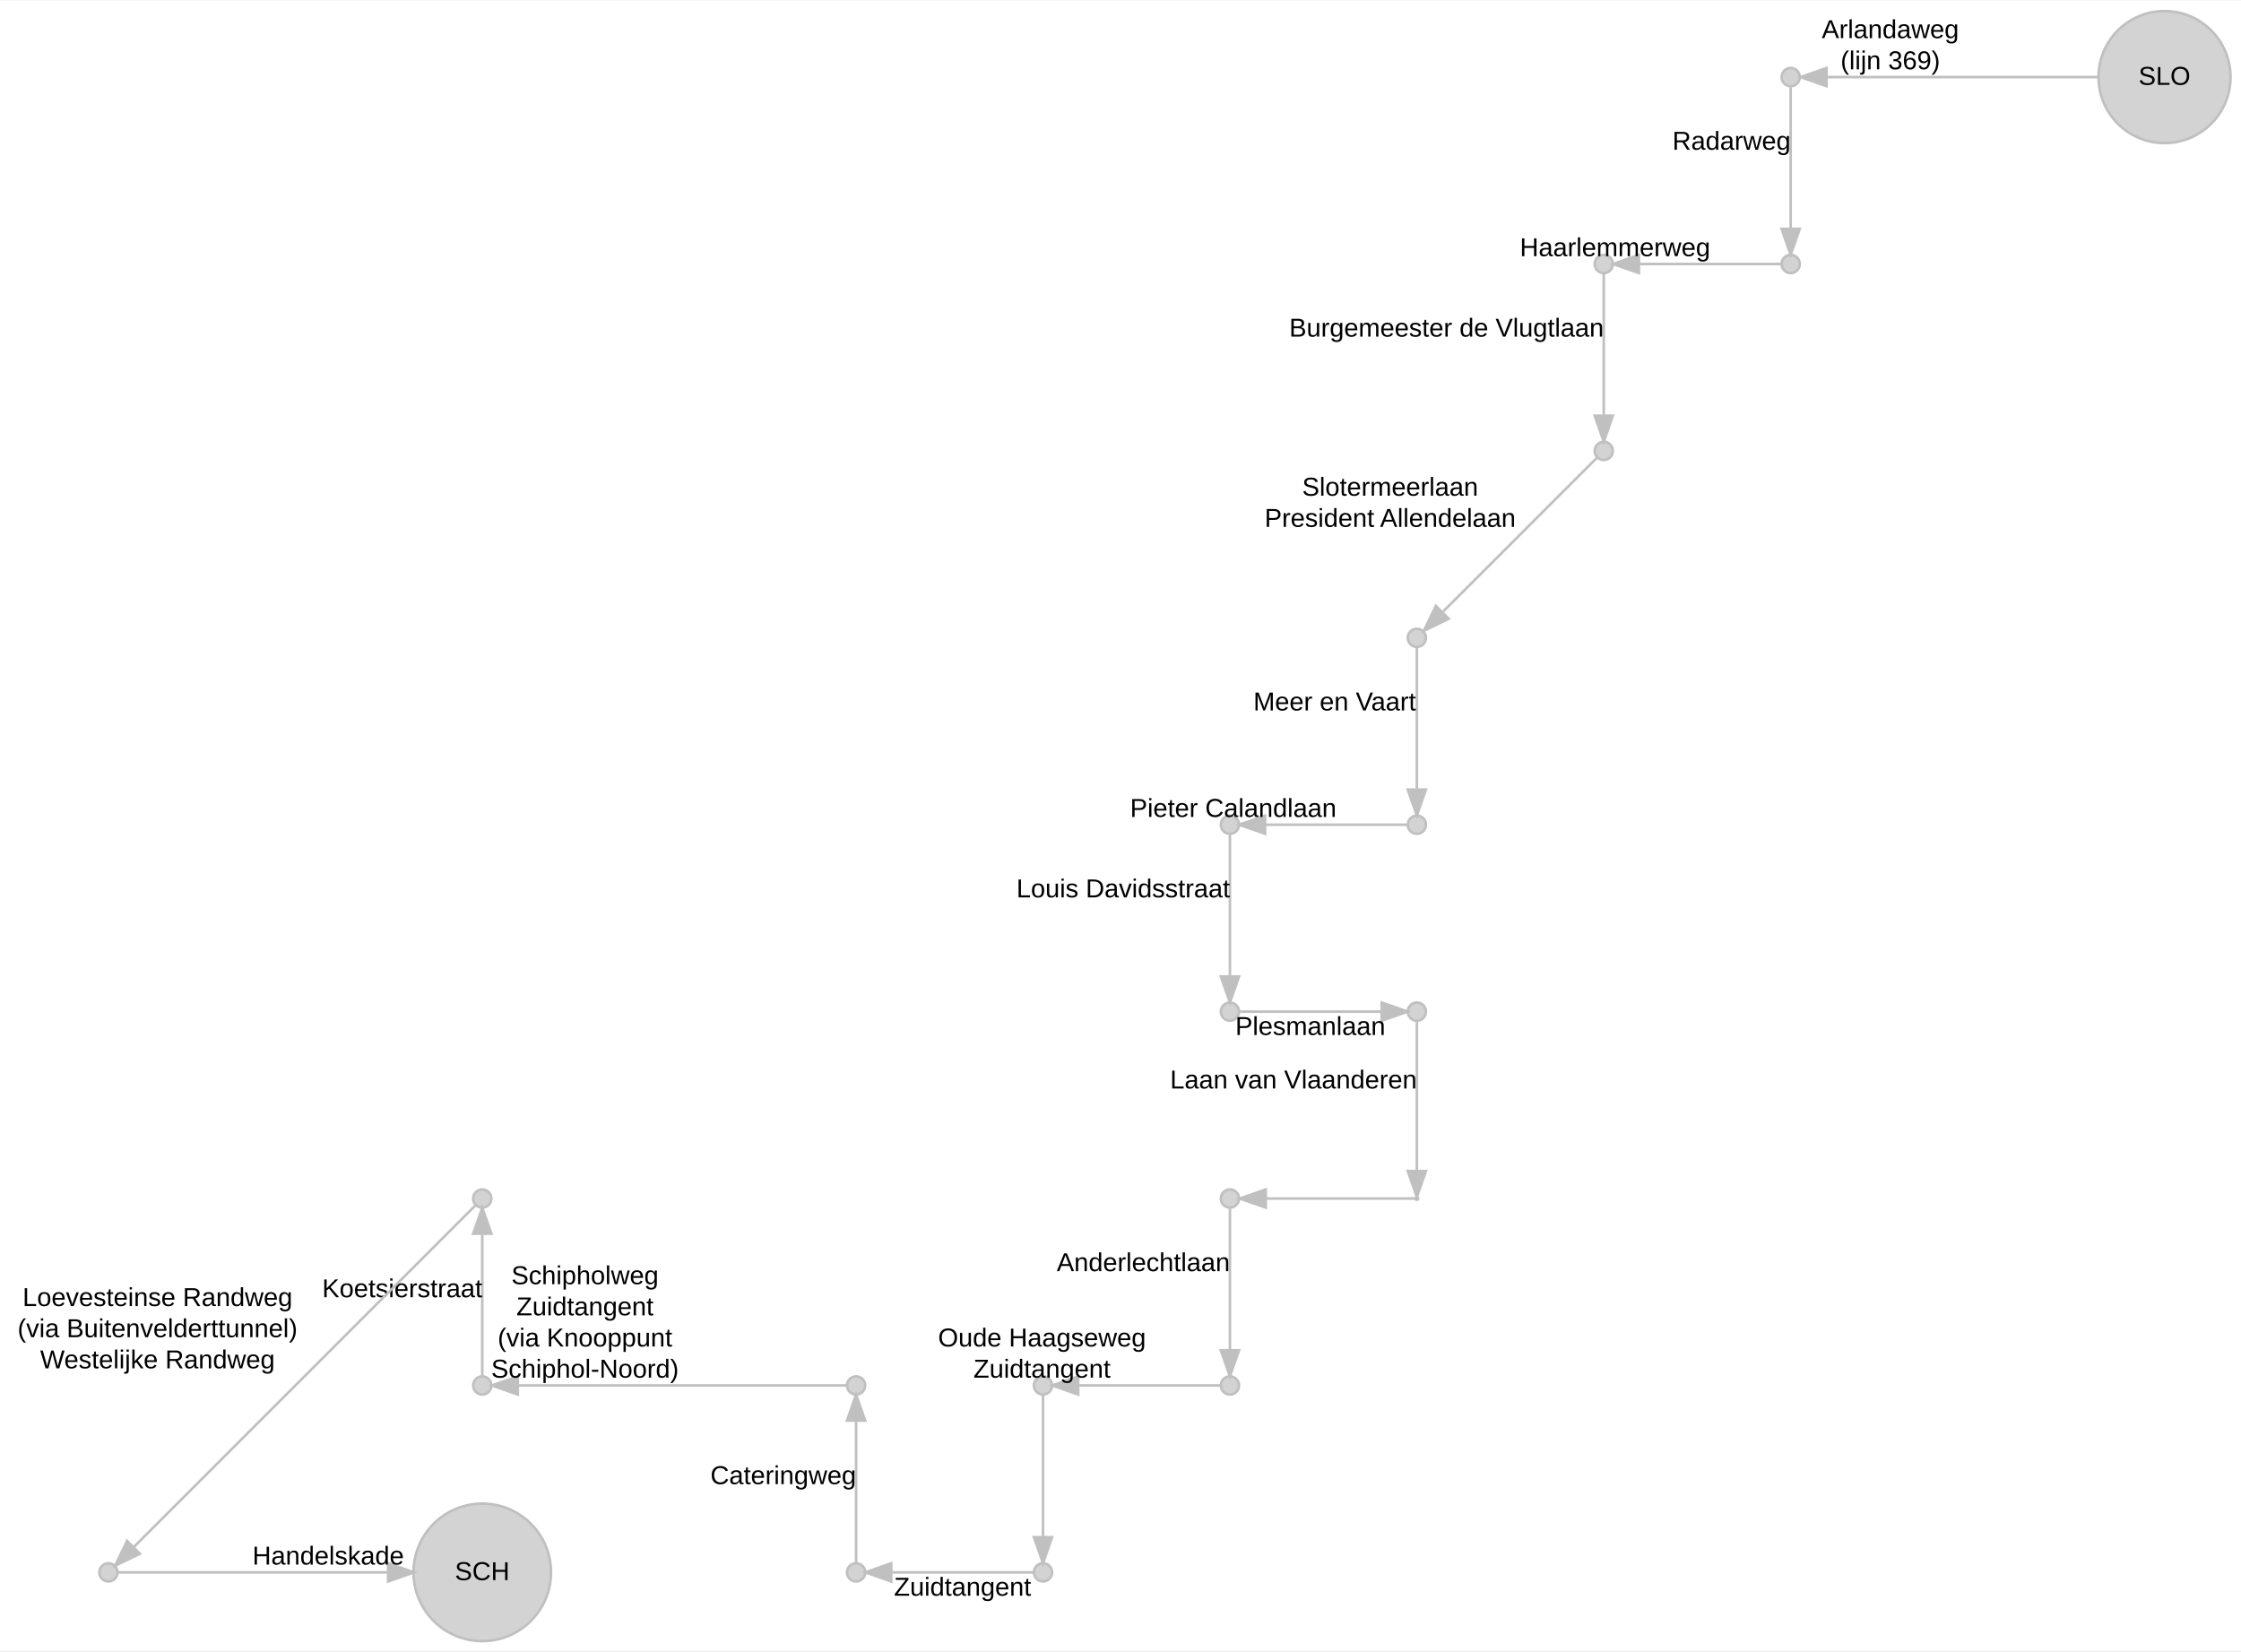
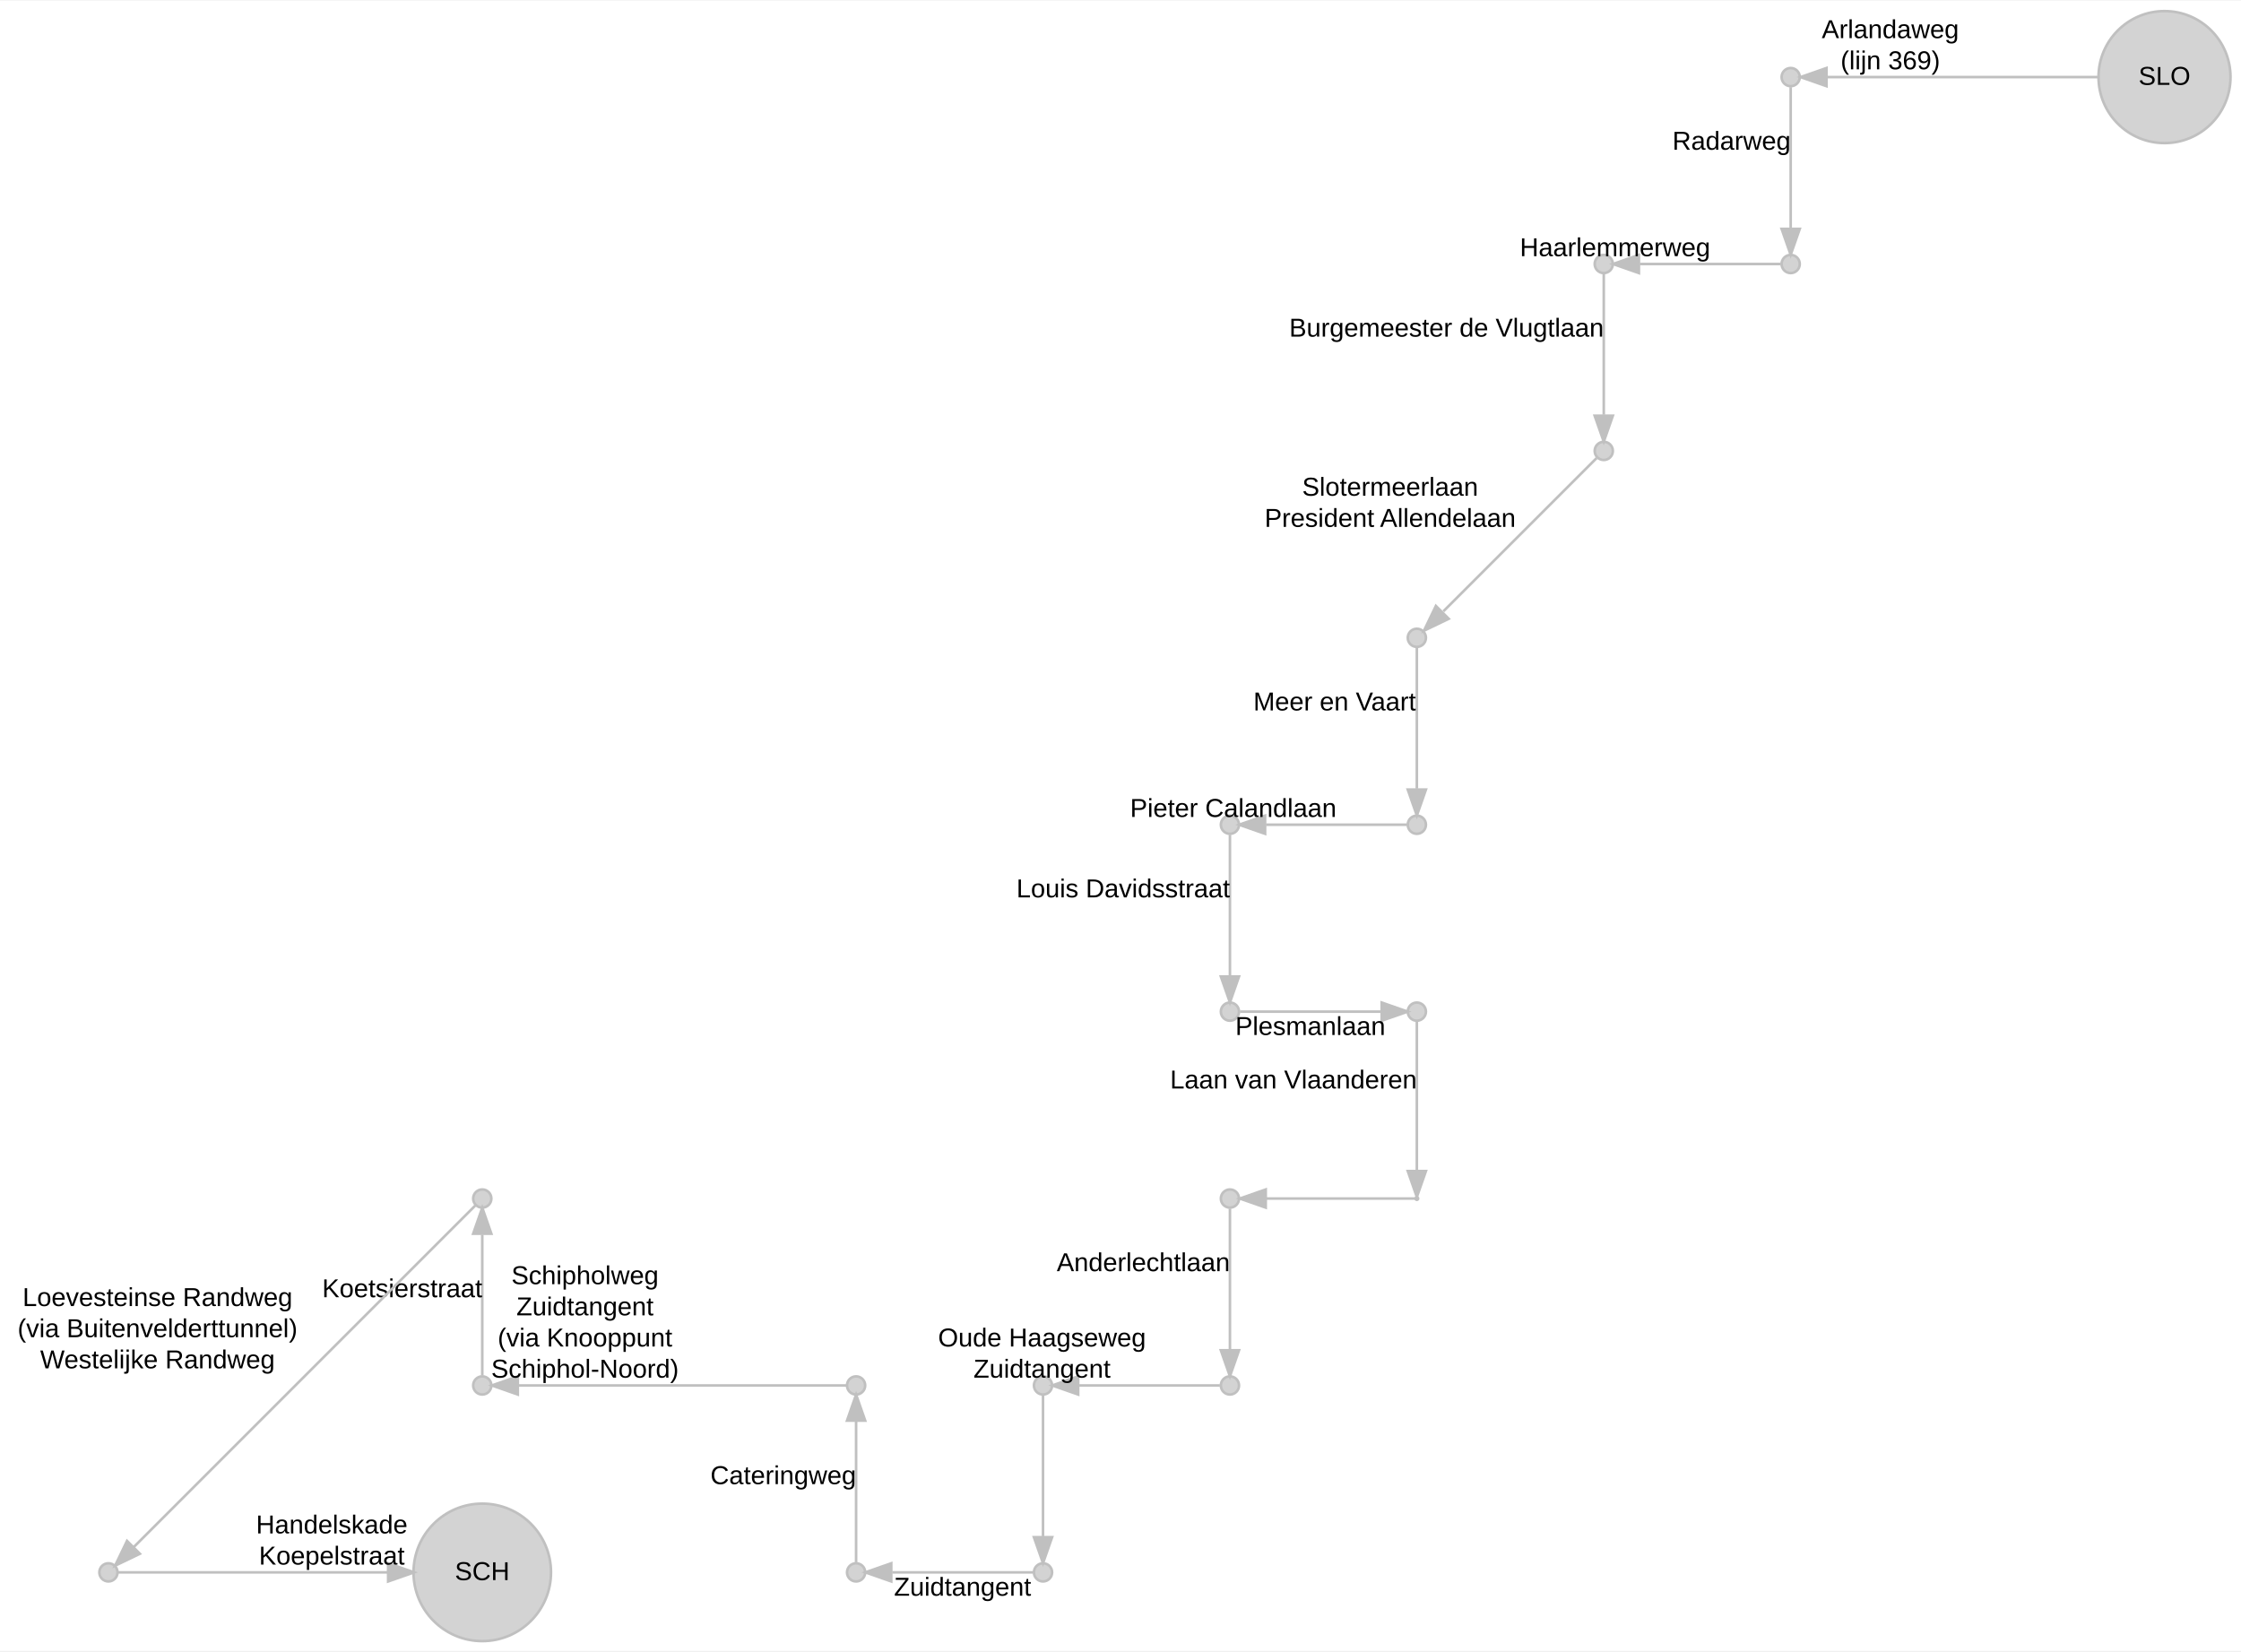
<svg xmlns="http://www.w3.org/2000/svg" width="863pt" height="636pt" viewBox="0.00 0.00 863.23 635.70">
  <g id="graph0" class="graph" transform="scale(1 1) rotate(0) translate(4 631.6994)">
    <polygon fill="#ffffff" stroke="transparent" points="-4,4 -4,-631.699 859.229,-631.699 859.229,4 -4,4" />
    <g id="node1" class="node">
      <ellipse fill="#d3d3d3" stroke="#c0c0c0" cx="829.768" cy="-602.239" rx="25.422" ry="25.422" />
      <text text-anchor="middle" x="829.768" y="-599.239" font-family="Arial" font-size="10.00" fill="#000000">SLO</text>
    </g>
    <g id="node2" class="node">
      <ellipse fill="#d3d3d3" stroke="#c0c0c0" cx="685.768" cy="-602.239" rx="3.5" ry="3.5" />
    </g>
    <g id="edge1" class="edge">
      <path fill="none" stroke="#c0c0c0" d="M804.023,-602.239C773.577,-602.239 723.993,-602.239 699.859,-602.239" />
      <polygon fill="#c0c0c0" stroke="#c0c0c0" points="699.571,-598.739 689.571,-602.239 699.571,-605.739 699.571,-598.739" />
      <text text-anchor="middle" x="724.157" y="-617.239" font-family="Arial" font-size="10.00" fill="#000000">Arlandaweg </text>
      <text text-anchor="middle" x="724.157" y="-605.239" font-family="Arial" font-size="10.00" fill="#000000"> (lijn 369)</text>
    </g>
    <g id="node3" class="node">
      <ellipse fill="#d3d3d3" stroke="#c0c0c0" cx="685.768" cy="-530.239" rx="3.5" ry="3.5" />
    </g>
    <g id="edge2" class="edge">
      <path fill="none" stroke="#c0c0c0" d="M685.768,-598.368C685.768,-588.312 685.768,-560.979 685.768,-544.148" />
      <polygon fill="#c0c0c0" stroke="#c0c0c0" points="689.268,-543.784 685.768,-533.784 682.268,-543.785 689.268,-543.784" />
      <text text-anchor="middle" x="662.987" y="-574.258" font-family="Arial" font-size="10.00" fill="#000000">Radarweg</text>
    </g>
    <g id="node4" class="node">
      <ellipse fill="#d3d3d3" stroke="#c0c0c0" cx="613.768" cy="-530.239" rx="3.5" ry="3.5" />
    </g>
    <g id="edge3" class="edge">
      <path fill="none" stroke="#c0c0c0" d="M681.897,-530.239C671.841,-530.239 644.509,-530.239 627.677,-530.239" />
      <polygon fill="#c0c0c0" stroke="#c0c0c0" points="627.314,-526.739 617.314,-530.239 627.314,-533.739 627.314,-526.739" />
      <text text-anchor="middle" x="618.124" y="-533.239" font-family="Arial" font-size="10.00" fill="#000000">Haarlemmerweg</text>
    </g>
    <g id="node5" class="node">
      <ellipse fill="#d3d3d3" stroke="#c0c0c0" cx="613.768" cy="-458.239" rx="3.5" ry="3.5" />
    </g>
    <g id="edge4" class="edge">
      <path fill="none" stroke="#c0c0c0" d="M613.768,-526.368C613.768,-516.312 613.768,-488.979 613.768,-472.148" />
      <polygon fill="#c0c0c0" stroke="#c0c0c0" points="617.268,-471.784 613.768,-461.784 610.268,-471.785 617.268,-471.784" />
      <text text-anchor="middle" x="553.195" y="-502.258" font-family="Arial" font-size="10.00" fill="#000000">Burgemeester de Vlugtlaan</text>
    </g>
    <g id="node6" class="node">
      <ellipse fill="#d3d3d3" stroke="#c0c0c0" cx="541.768" cy="-386.239" rx="3.5" ry="3.5" />
    </g>
    <g id="edge5" class="edge">
      <path fill="none" stroke="#c0c0c0" d="M611.033,-455.504C601.41,-445.881 568.787,-413.258 551.973,-396.444" />
      <polygon fill="#c0c0c0" stroke="#c0c0c0" points="554.051,-393.572 544.505,-388.976 549.101,-398.522 554.051,-393.572" />
      <text text-anchor="middle" x="531.489" y="-440.974" font-family="Arial" font-size="10.00" fill="#000000">Slotermeerlaan </text>
      <text text-anchor="middle" x="531.489" y="-428.974" font-family="Arial" font-size="10.00" fill="#000000"> President Allendelaan</text>
    </g>
    <g id="node7" class="node">
      <ellipse fill="#d3d3d3" stroke="#c0c0c0" cx="541.768" cy="-314.239" rx="3.5" ry="3.5" />
    </g>
    <g id="edge6" class="edge">
      <path fill="none" stroke="#c0c0c0" d="M541.768,-382.368C541.768,-372.312 541.768,-344.979 541.768,-328.148" />
      <polygon fill="#c0c0c0" stroke="#c0c0c0" points="545.268,-327.784 541.768,-317.785 538.268,-327.785 545.268,-327.784" />
      <text text-anchor="middle" x="510.094" y="-358.258" font-family="Arial" font-size="10.00" fill="#000000">Meer en Vaart</text>
    </g>
    <g id="node8" class="node">
      <ellipse fill="#d3d3d3" stroke="#c0c0c0" cx="469.768" cy="-314.239" rx="3.5" ry="3.5" />
    </g>
    <g id="edge7" class="edge">
      <path fill="none" stroke="#c0c0c0" d="M537.897,-314.239C527.841,-314.239 500.509,-314.239 483.677,-314.239" />
      <polygon fill="#c0c0c0" stroke="#c0c0c0" points="483.314,-310.739 473.314,-314.239 483.314,-317.739 483.314,-310.739" />
      <text text-anchor="middle" x="471.055" y="-317.239" font-family="Arial" font-size="10.00" fill="#000000">Pieter Calandlaan</text>
    </g>
    <g id="node9" class="node">
      <ellipse fill="#d3d3d3" stroke="#c0c0c0" cx="469.768" cy="-242.239" rx="3.5" ry="3.5" />
    </g>
    <g id="edge8" class="edge">
      <path fill="none" stroke="#c0c0c0" d="M469.768,-310.368C469.768,-300.312 469.768,-272.979 469.768,-256.148" />
      <polygon fill="#c0c0c0" stroke="#c0c0c0" points="473.268,-255.785 469.768,-245.785 466.268,-255.785 473.268,-255.785" />
      <text text-anchor="middle" x="428.65" y="-286.258" font-family="Arial" font-size="10.00" fill="#000000">Louis Davidsstraat</text>
    </g>
    <g id="node10" class="node">
      <ellipse fill="#d3d3d3" stroke="#c0c0c0" cx="541.768" cy="-242.239" rx="3.5" ry="3.5" />
    </g>
    <g id="edge9" class="edge">
      <path fill="none" stroke="#c0c0c0" d="M473.639,-242.239C483.694,-242.239 511.027,-242.239 527.858,-242.239" />
      <polygon fill="#c0c0c0" stroke="#c0c0c0" points="528.222,-245.739 538.222,-242.239 528.222,-238.739 528.222,-245.739" />
      <text text-anchor="middle" x="500.748" y="-233.239" font-family="Arial" font-size="10.00" fill="#000000">Plesmanlaan</text>
    </g>
    <g id="node11" class="node">
      <ellipse fill="#d3d3d3" stroke="#c0c0c0" cx="541.768" cy="-170.239" rx=".5" ry=".5" />
    </g>
    <g id="edge10" class="edge">
      <path fill="none" stroke="#c0c0c0" d="M541.768,-238.368C541.768,-227.633 541.768,-197.209 541.768,-180.89" />
      <polygon fill="#c0c0c0" stroke="#c0c0c0" points="545.268,-180.839 541.768,-170.839 538.268,-180.839 545.268,-180.839" />
      <text text-anchor="middle" x="494.247" y="-212.629" font-family="Arial" font-size="10.00" fill="#000000">Laan van Vlaanderen</text>
    </g>
    <g id="node12" class="node">
      <ellipse fill="#d3d3d3" stroke="#c0c0c0" cx="469.768" cy="-170.239" rx="3.5" ry="3.5" />
    </g>
    <g id="edge11" class="edge">
      <path fill="none" stroke="#c0c0c0" d="M540.959,-170.239C535.433,-170.239 502.889,-170.239 483.769,-170.239" />
      <polygon fill="#c0c0c0" stroke="#c0c0c0" points="483.563,-166.739 473.563,-170.239 483.562,-173.739 483.563,-166.739" />
    </g>
    <g id="node13" class="node">
      <ellipse fill="#d3d3d3" stroke="#c0c0c0" cx="469.768" cy="-98.239" rx="3.5" ry="3.5" />
    </g>
    <g id="edge12" class="edge">
      <path fill="none" stroke="#c0c0c0" d="M469.768,-166.368C469.768,-156.312 469.768,-128.979 469.768,-112.148" />
      <polygon fill="#c0c0c0" stroke="#c0c0c0" points="473.268,-111.784 469.768,-101.784 466.268,-111.785 473.268,-111.784" />
      <text text-anchor="middle" x="436.424" y="-142.258" font-family="Arial" font-size="10.00" fill="#000000">Anderlechtlaan</text>
    </g>
    <g id="node14" class="node">
      <ellipse fill="#d3d3d3" stroke="#c0c0c0" cx="397.768" cy="-98.239" rx="3.5" ry="3.5" />
    </g>
    <g id="edge13" class="edge">
      <path fill="none" stroke="#c0c0c0" d="M465.897,-98.239C455.841,-98.239 428.509,-98.239 411.677,-98.239" />
      <polygon fill="#c0c0c0" stroke="#c0c0c0" points="411.314,-94.739 401.314,-98.239 411.314,-101.739 411.314,-94.739" />
      <text text-anchor="middle" x="397.384" y="-113.239" font-family="Arial" font-size="10.00" fill="#000000">Oude Haagseweg </text>
      <text text-anchor="middle" x="397.384" y="-101.239" font-family="Arial" font-size="10.00" fill="#000000"> Zuidtangent</text>
    </g>
    <g id="node15" class="node">
      <ellipse fill="#d3d3d3" stroke="#c0c0c0" cx="397.768" cy="-26.239" rx="3.5" ry="3.5" />
    </g>
    <g id="edge14" class="edge">
      <path fill="none" stroke="#c0c0c0" d="M397.768,-94.368C397.768,-84.312 397.768,-56.979 397.768,-40.148" />
      <polygon fill="#c0c0c0" stroke="#c0c0c0" points="401.268,-39.785 397.768,-29.785 394.268,-39.785 401.268,-39.785" />
    </g>
    <g id="node16" class="node">
      <ellipse fill="#d3d3d3" stroke="#c0c0c0" cx="325.768" cy="-26.239" rx="3.5" ry="3.5" />
    </g>
    <g id="edge15" class="edge">
      <path fill="none" stroke="#c0c0c0" d="M393.897,-26.239C383.841,-26.239 356.509,-26.239 339.677,-26.239" />
      <polygon fill="#c0c0c0" stroke="#c0c0c0" points="339.314,-22.739 329.314,-26.239 339.314,-29.739 339.314,-22.739" />
      <text text-anchor="middle" x="366.787" y="-17.239" font-family="Arial" font-size="10.00" fill="#000000">Zuidtangent</text>
    </g>
    <g id="node17" class="node">
      <ellipse fill="#d3d3d3" stroke="#c0c0c0" cx="325.768" cy="-98.239" rx="3.5" ry="3.5" />
    </g>
    <g id="edge16" class="edge">
      <path fill="none" stroke="#c0c0c0" d="M325.768,-30.11C325.768,-40.165 325.768,-67.498 325.768,-84.329" />
      <polygon fill="#c0c0c0" stroke="#c0c0c0" points="322.268,-84.693 325.768,-94.693 329.268,-84.693 322.268,-84.693" />
      <text text-anchor="middle" x="297.708" y="-60.219" font-family="Arial" font-size="10.00" fill="#000000">Cateringweg</text>
    </g>
    <g id="node18" class="node">
      <ellipse fill="#d3d3d3" stroke="#c0c0c0" cx="181.768" cy="-98.239" rx="3.5" ry="3.5" />
    </g>
    <g id="edge17" class="edge">
      <path fill="none" stroke="#c0c0c0" d="M322.208,-98.239C304.697,-98.239 227.26,-98.239 195.465,-98.239" />
      <polygon fill="#c0c0c0" stroke="#c0c0c0" points="195.463,-94.739 185.463,-98.239 195.463,-101.739 195.463,-94.739" />
      <text text-anchor="middle" x="221.334" y="-137.239" font-family="Arial" font-size="10.00" fill="#000000">Schipholweg </text>
      <text text-anchor="middle" x="221.334" y="-125.239" font-family="Arial" font-size="10.00" fill="#000000"> Zuidtangent </text>
      <text text-anchor="middle" x="221.334" y="-113.239" font-family="Arial" font-size="10.00" fill="#000000"> (via Knooppunt </text>
      <text text-anchor="middle" x="221.334" y="-101.239" font-family="Arial" font-size="10.00" fill="#000000"> Schiphol-Noord)</text>
    </g>
    <g id="node19" class="node">
      <ellipse fill="#d3d3d3" stroke="#c0c0c0" cx="181.768" cy="-170.239" rx="3.5" ry="3.5" />
    </g>
    <g id="edge18" class="edge">
      <path fill="none" stroke="#c0c0c0" d="M181.768,-102.11C181.768,-112.165 181.768,-139.498 181.768,-156.329" />
      <polygon fill="#c0c0c0" stroke="#c0c0c0" points="178.268,-156.693 181.768,-166.693 185.268,-156.693 178.268,-156.693" />
      <text text-anchor="middle" x="150.929" y="-132.219" font-family="Arial" font-size="10.00" fill="#000000">Koetsierstraat</text>
    </g>
    <g id="node20" class="node">
      <ellipse fill="#d3d3d3" stroke="#c0c0c0" cx="37.768" cy="-26.239" rx="3.5" ry="3.5" />
    </g>
    <g id="edge19" class="edge">
      <path fill="none" stroke="#c0c0c0" d="M179.268,-167.739C163.429,-151.899 76.734,-65.205 47.442,-35.913" />
      <polygon fill="#c0c0c0" stroke="#c0c0c0" points="49.882,-33.403 40.336,-28.807 44.932,-38.353 49.882,-33.403" />
      <text text-anchor="middle" x="56.678" y="-128.826" font-family="Arial" font-size="10.00" fill="#000000">Loevesteinse Randweg </text>
      <text text-anchor="middle" x="56.678" y="-116.826" font-family="Arial" font-size="10.00" fill="#000000"> (via Buitenvelderttunnel) </text>
      <text text-anchor="middle" x="56.678" y="-104.826" font-family="Arial" font-size="10.00" fill="#000000"> Westelijke Randweg</text>
    </g>
    <g id="node21" class="node">
      <ellipse fill="#d3d3d3" stroke="#c0c0c0" cx="181.768" cy="-26.239" rx="26.479" ry="26.479" />
      <text text-anchor="middle" x="181.768" y="-23.239" font-family="Arial" font-size="10.00" fill="#000000">SCH</text>
    </g>
    <g id="edge20" class="edge">
      <path fill="none" stroke="#c0c0c0" d="M41.327,-26.239C55.439,-26.239 108.468,-26.239 145.166,-26.239" />
      <polygon fill="#c0c0c0" stroke="#c0c0c0" points="145.502,-29.739 155.502,-26.239 145.502,-22.739 145.502,-29.739" />
-       <text text-anchor="middle" x="122.422" y="-29.239" font-family="Arial" font-size="10.00" fill="#000000">Handelskade</text>
+       <text text-anchor="middle" x="123.811" y="-41.239" font-family="Arial" font-size="10.00" fill="#000000">Handelskade </text>
+       <text text-anchor="middle" x="123.811" y="-29.239" font-family="Arial" font-size="10.00" fill="#000000"> Koepelstraat</text>
    </g>
  </g>
</svg>
